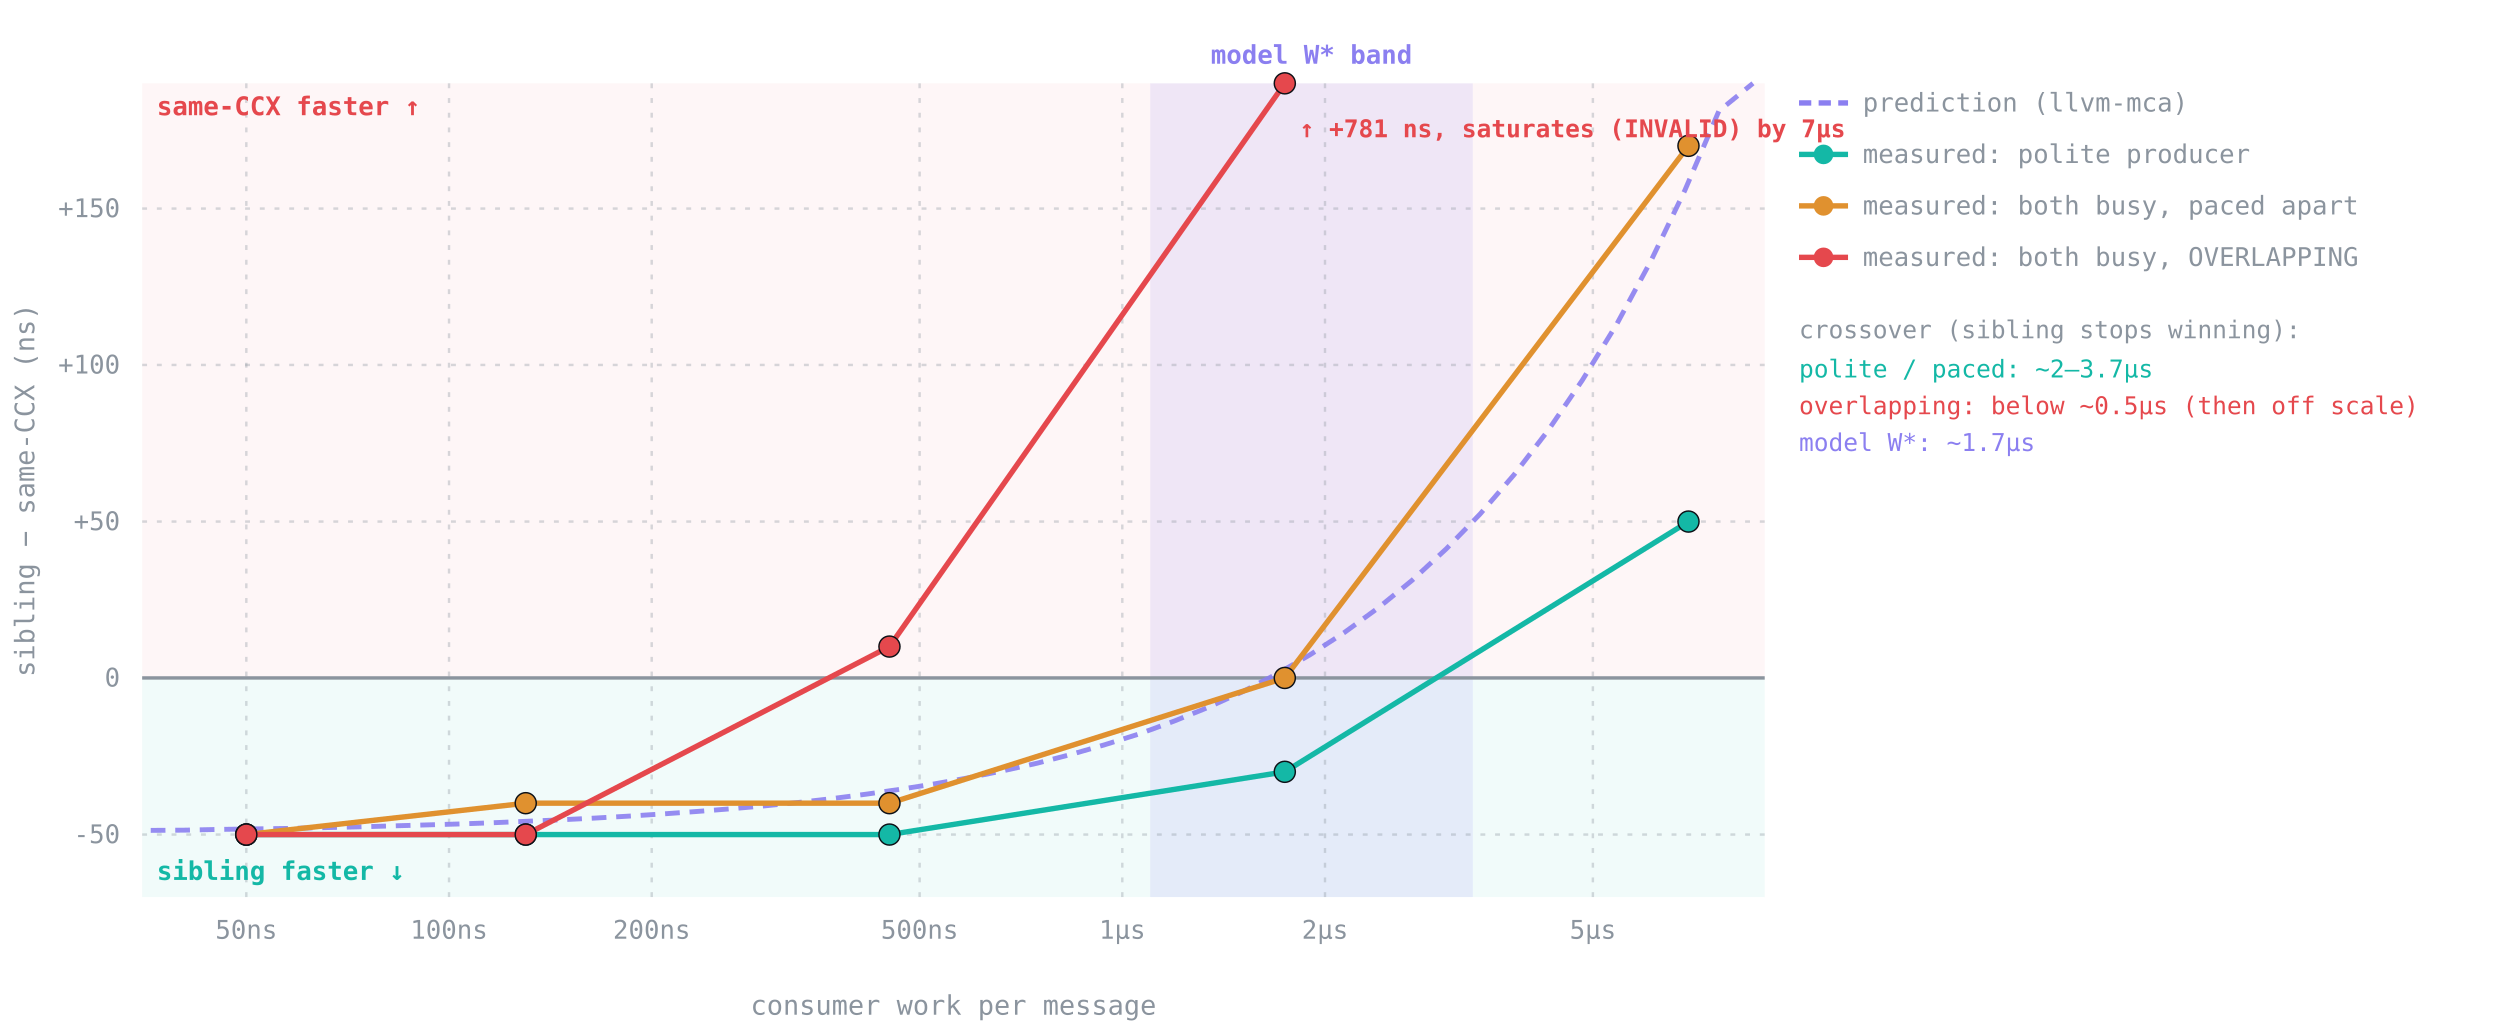
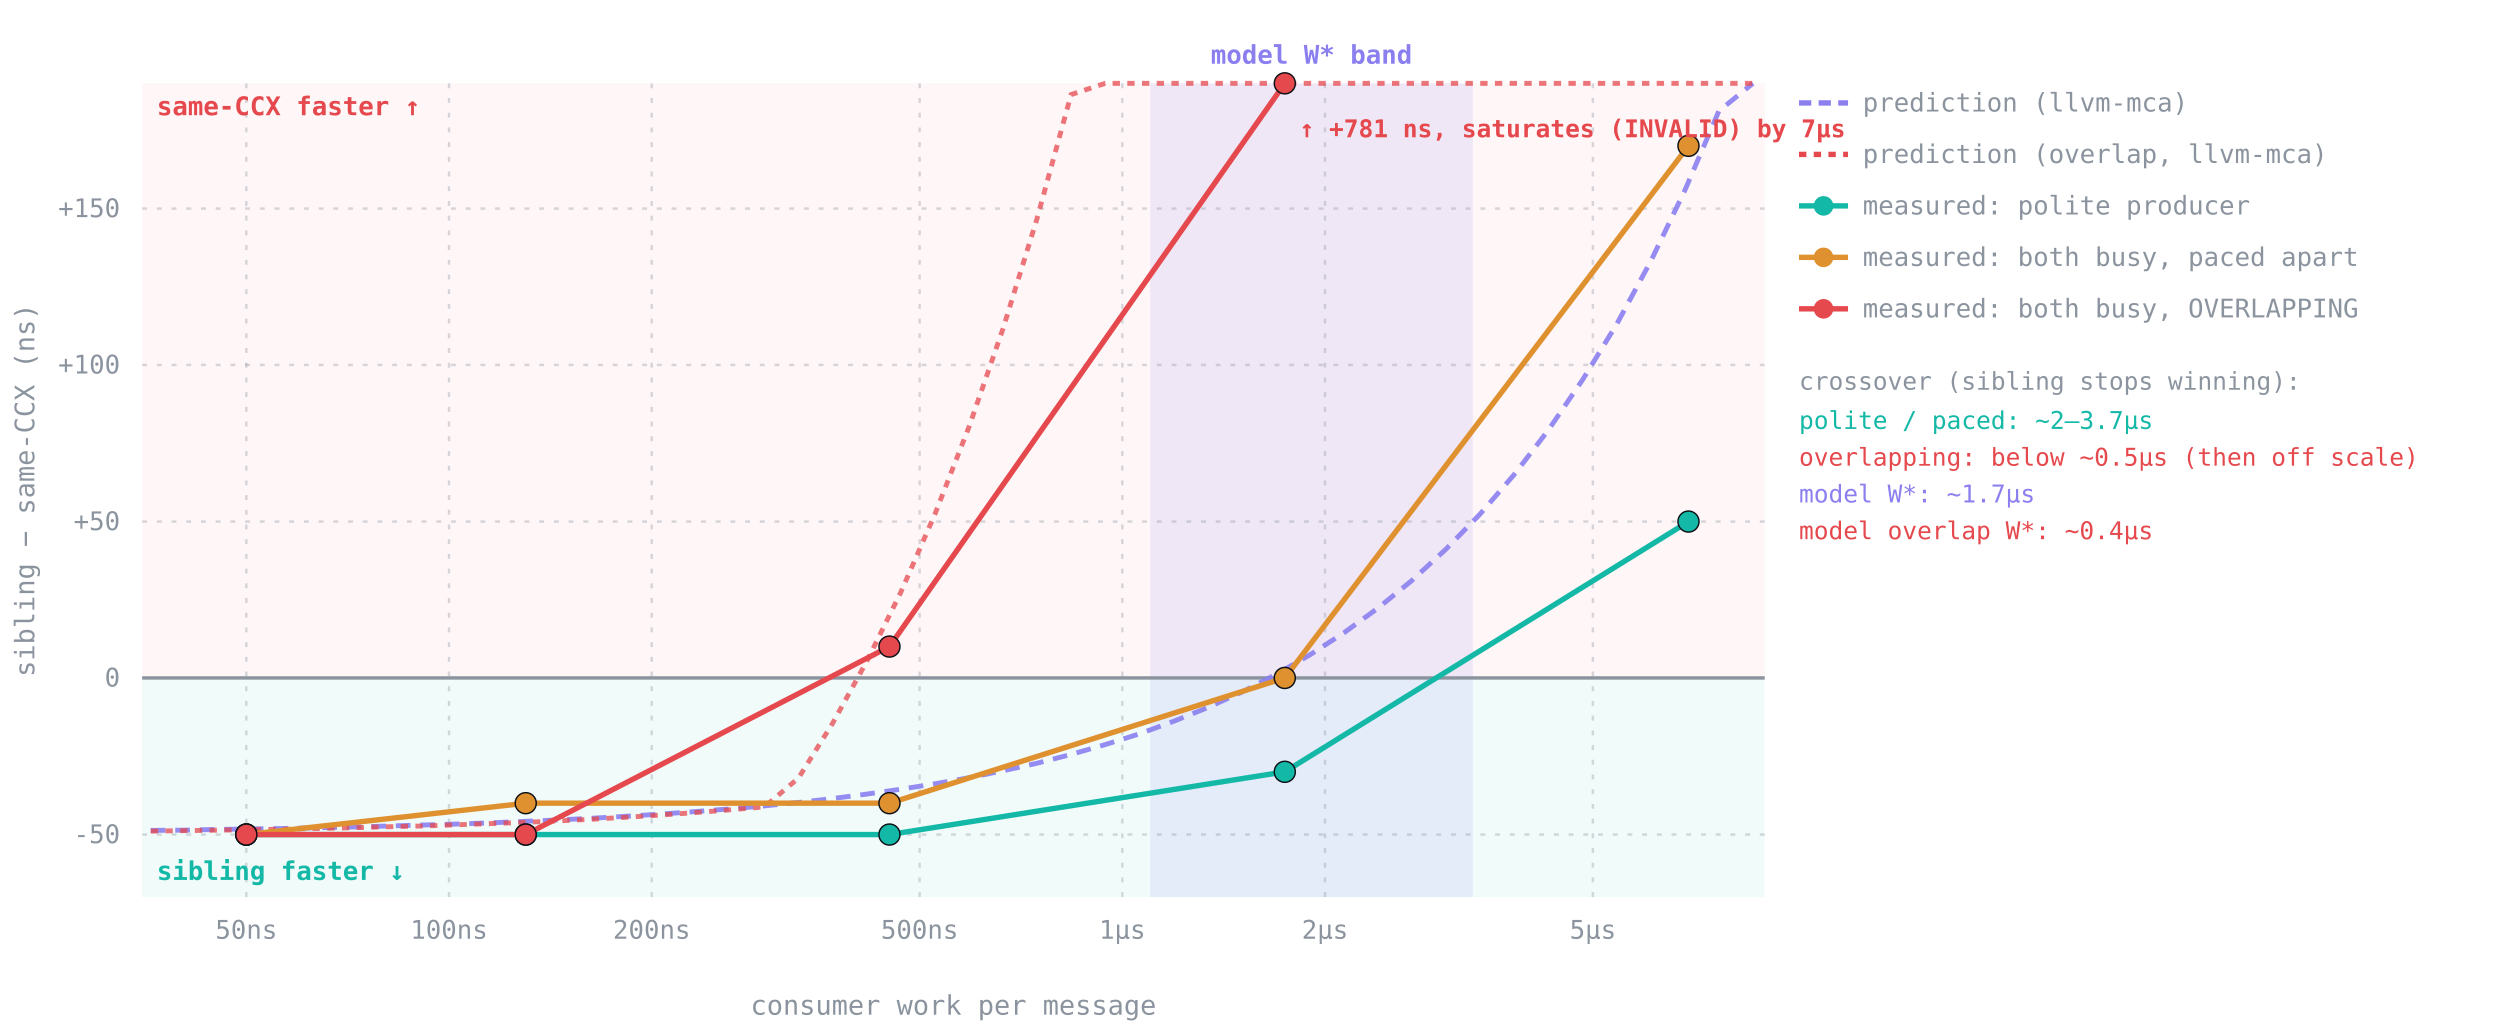
<svg xmlns="http://www.w3.org/2000/svg" viewBox="0 0 1020 420" font-family="ui-monospace,SFMono-Regular,Menlo,monospace" role="img" aria-label="Sibling minus same-CCX placement latency vs consumer work, for a polite producer, a paced both-busy producer, and an overlapping both-busy producer; the overlapping case makes the sibling lose far earlier.">
  <rect x="58" y="34.0" width="662" height="242.6" fill="#e5484d" opacity="0.05" />
  <rect x="58" y="276.6" width="662" height="89.4" fill="#14b8a6" opacity="0.06" />
  <rect x="469.3" y="34" width="131.6" height="332" fill="#8b7ff0" opacity="0.13" />
  <text x="535.1" y="26" text-anchor="middle" font-size="10.5" font-weight="700" fill="#8b7ff0">model W* band</text>
  <line x1="58" y1="340.5" x2="720" y2="340.5" stroke="#8b949e" stroke-width="1" stroke-dasharray="2 4" opacity="0.35" />
  <text x="49" y="344.0" text-anchor="end" font-size="10.5" fill="#8b949e">-50</text>
  <line x1="58" y1="276.6" x2="720" y2="276.6" stroke="#8b949e" stroke-width="1.4" />
  <text x="49" y="280.1" text-anchor="end" font-size="10.5" fill="#8b949e">0</text>
  <line x1="58" y1="212.8" x2="720" y2="212.8" stroke="#8b949e" stroke-width="1" stroke-dasharray="2 4" opacity="0.35" />
  <text x="49" y="216.3" text-anchor="end" font-size="10.5" fill="#8b949e">+50</text>
  <line x1="58" y1="148.9" x2="720" y2="148.9" stroke="#8b949e" stroke-width="1" stroke-dasharray="2 4" opacity="0.35" />
  <text x="49" y="152.4" text-anchor="end" font-size="10.5" fill="#8b949e">+100</text>
  <line x1="58" y1="85.1" x2="720" y2="85.1" stroke="#8b949e" stroke-width="1" stroke-dasharray="2 4" opacity="0.35" />
  <text x="49" y="88.6" text-anchor="end" font-size="10.5" fill="#8b949e">+150</text>
  <line x1="100.5" y1="34" x2="100.5" y2="366" stroke="#8b949e" stroke-width="1" stroke-dasharray="2 4" opacity="0.35" />
  <text x="100.5" y="383" text-anchor="middle" font-size="10.5" fill="#8b949e">50ns</text>
  <line x1="183.2" y1="34" x2="183.2" y2="366" stroke="#8b949e" stroke-width="1" stroke-dasharray="2 4" opacity="0.35" />
  <text x="183.2" y="383" text-anchor="middle" font-size="10.5" fill="#8b949e">100ns</text>
  <line x1="265.9" y1="34" x2="265.9" y2="366" stroke="#8b949e" stroke-width="1" stroke-dasharray="2 4" opacity="0.35" />
  <text x="265.9" y="383" text-anchor="middle" font-size="10.5" fill="#8b949e">200ns</text>
  <line x1="375.2" y1="34" x2="375.2" y2="366" stroke="#8b949e" stroke-width="1" stroke-dasharray="2 4" opacity="0.35" />
  <text x="375.2" y="383" text-anchor="middle" font-size="10.5" fill="#8b949e">500ns</text>
  <line x1="457.9" y1="34" x2="457.9" y2="366" stroke="#8b949e" stroke-width="1" stroke-dasharray="2 4" opacity="0.35" />
  <text x="457.9" y="383" text-anchor="middle" font-size="10.5" fill="#8b949e">1µs</text>
  <line x1="540.6" y1="34" x2="540.6" y2="366" stroke="#8b949e" stroke-width="1" stroke-dasharray="2 4" opacity="0.35" />
  <text x="540.6" y="383" text-anchor="middle" font-size="10.5" fill="#8b949e">2µs</text>
  <line x1="649.9" y1="34" x2="649.9" y2="366" stroke="#8b949e" stroke-width="1" stroke-dasharray="2 4" opacity="0.35" />
  <text x="649.9" y="383" text-anchor="middle" font-size="10.5" fill="#8b949e">5µs</text>
  <text x="389.0" y="414" text-anchor="middle" font-size="11" fill="#8b949e">consumer work per message</text>
  <text transform="translate(14,200.0) rotate(-90)" text-anchor="middle" font-size="11" fill="#8b949e">sibling − same-CCX (ns)</text>
  <text x="64" y="359" font-size="10.5" font-weight="700" fill="#14b8a6">sibling faster ↓</text>
  <text x="64" y="47" font-size="10.5" font-weight="700" fill="#e5484d">same-CCX faster ↑</text>
  <polyline points="61.5 338.8 75.4 338.7 89.4 338.4 103.3 338.2 117.2 338.0 131.1 337.7 145.0 337.4 158.9 337.0 172.8 336.6 186.7 336.2 200.6 335.7 214.5 335.1 228.4 334.5 242.3 333.8 256.2 333.0 270.2 332.1 284.1 331.1 298.0 330.0 311.9 328.8 325.8 327.4 339.7 325.8 353.6 324.0 367.5 322.0 381.4 319.8 395.3 317.3 409.2 314.5 423.1 311.4 437.0 307.8 450.9 303.8 464.9 299.4 478.8 294.3 492.7 288.7 506.6 282.4 520.5 275.2 534.4 267.2 548.3 258.2 562.2 248.1 576.1 236.8 590.0 224.0 603.9 209.7 617.8 193.6 631.7 175.5 645.6 155.1 659.6 132.3 673.5 106.6 687.4 77.7 701.3 45.3 715.2 34.0" fill="none" stroke="#8b7ff0" stroke-width="2" stroke-dasharray="6 4" opacity="0.9" />
+   <polyline points="61.5 339.1 75.4 338.9 89.4 338.7 103.3 338.5 117.2 338.3 131.1 338.0 145.0 337.7 158.9 337.3 172.8 337.0 186.7 336.5 200.6 336.0 214.5 335.5 228.4 334.9 242.3 334.2 256.2 333.4 270.2 332.5 284.1 331.5 298.0 330.4 311.9 329.2 325.8 317.4 339.7 295.1 353.6 269.9 367.5 241.7 381.4 209.9 395.3 174.3 409.2 134.2 423.1 89.2 437.0 38.6 450.9 34.0 464.9 34.0 478.8 34.0 492.7 34.0 506.6 34.0 520.5 34.0 534.4 34.0 548.3 34.0 562.2 34.0 576.1 34.0 590.0 34.0 603.9 34.0 617.8 34.0 631.7 34.0 645.6 34.0 659.6 34.0 673.5 34.0 687.4 34.0 701.3 34.0 715.2 34.0" fill="none" stroke="#e5484d" stroke-width="2" stroke-dasharray="3 3" opacity="0.75" />
  <path d="M100.5 340.5 L214.5 340.5 L362.9 340.5 L524.2 314.9 L688.9 212.8" fill="none" stroke="#14b8a6" stroke-width="2.2" />
  <circle cx="100.5" cy="340.5" r="4.3" fill="#14b8a6" stroke="#0d1117" stroke-width="0.6" />
  <circle cx="214.5" cy="340.5" r="4.3" fill="#14b8a6" stroke="#0d1117" stroke-width="0.6" />
  <circle cx="362.9" cy="340.5" r="4.3" fill="#14b8a6" stroke="#0d1117" stroke-width="0.6" />
  <circle cx="524.2" cy="314.9" r="4.3" fill="#14b8a6" stroke="#0d1117" stroke-width="0.6" />
  <circle cx="688.9" cy="212.8" r="4.3" fill="#14b8a6" stroke="#0d1117" stroke-width="0.6" />
  <path d="M100.5 340.5 L214.5 327.7 L362.9 327.7 L524.2 276.6 L688.9 59.5" fill="none" stroke="#e0912f" stroke-width="2.2" />
  <circle cx="100.5" cy="340.5" r="4.3" fill="#e0912f" stroke="#0d1117" stroke-width="0.6" />
  <circle cx="214.5" cy="327.7" r="4.3" fill="#e0912f" stroke="#0d1117" stroke-width="0.6" />
  <circle cx="362.9" cy="327.7" r="4.3" fill="#e0912f" stroke="#0d1117" stroke-width="0.6" />
  <circle cx="524.2" cy="276.6" r="4.3" fill="#e0912f" stroke="#0d1117" stroke-width="0.6" />
  <circle cx="688.9" cy="59.5" r="4.3" fill="#e0912f" stroke="#0d1117" stroke-width="0.6" />
  <path d="M100.5 340.5 L214.5 340.5 L362.9 263.8 L524.2 34.0" fill="none" stroke="#e5484d" stroke-width="2.2" />
  <circle cx="100.5" cy="340.5" r="4.3" fill="#e5484d" stroke="#0d1117" stroke-width="0.6" />
  <circle cx="214.5" cy="340.5" r="4.3" fill="#e5484d" stroke="#0d1117" stroke-width="0.6" />
  <circle cx="362.9" cy="263.8" r="4.3" fill="#e5484d" stroke="#0d1117" stroke-width="0.6" />
  <circle cx="524.2" cy="34.0" r="4.3" fill="#e5484d" stroke="#0d1117" stroke-width="0.6" />
  <text x="530.2" y="56.0" font-size="10" font-weight="700" fill="#e5484d">↑ +781 ns, saturates (INVALID) by 7µs</text>
  <line x1="734" y1="42" x2="754" y2="42" stroke="#8b7ff0" stroke-width="2.2" stroke-dasharray="5 3" />
  <text x="760" y="45.5" font-size="10.5" fill="#8b949e">prediction (llvm-mca)</text>
-   <line x1="734" y1="63" x2="754" y2="63" stroke="#14b8a6" stroke-width="2.2" />
-   <circle cx="744" cy="63" r="4" fill="#14b8a6" />
-   <text x="760" y="66.5" font-size="10.5" fill="#8b949e">measured: polite producer</text>
-   <line x1="734" y1="84" x2="754" y2="84" stroke="#e0912f" stroke-width="2.2" />
-   <circle cx="744" cy="84" r="4" fill="#e0912f" />
-   <text x="760" y="87.5" font-size="10.5" fill="#8b949e">measured: both busy, paced apart</text>
-   <line x1="734" y1="105" x2="754" y2="105" stroke="#e5484d" stroke-width="2.2" />
-   <circle cx="744" cy="105" r="4" fill="#e5484d" />
-   <text x="760" y="108.5" font-size="10.5" fill="#8b949e">measured: both busy, OVERLAPPING</text>
-   <text x="734" y="138" font-size="10" fill="#8b949e">crossover (sibling stops winning):</text>
-   <text x="734" y="154" font-size="10" fill="#14b8a6">polite / paced: ~2–3.7µs</text>
-   <text x="734" y="169" font-size="10" fill="#e5484d">overlapping: below ~0.5µs (then off scale)</text>
-   <text x="734" y="184" font-size="10" fill="#8b7ff0">model W*: ~1.7µs</text>
+   <line x1="734" y1="63" x2="754" y2="63" stroke="#e5484d" stroke-width="2.2" stroke-dasharray="3 3" />
+   <text x="760" y="66.5" font-size="10.5" fill="#8b949e">prediction (overlap, llvm-mca)</text>
+   <line x1="734" y1="84" x2="754" y2="84" stroke="#14b8a6" stroke-width="2.2" />
+   <circle cx="744" cy="84" r="4" fill="#14b8a6" />
+   <text x="760" y="87.5" font-size="10.5" fill="#8b949e">measured: polite producer</text>
+   <line x1="734" y1="105" x2="754" y2="105" stroke="#e0912f" stroke-width="2.2" />
+   <circle cx="744" cy="105" r="4" fill="#e0912f" />
+   <text x="760" y="108.5" font-size="10.5" fill="#8b949e">measured: both busy, paced apart</text>
+   <line x1="734" y1="126" x2="754" y2="126" stroke="#e5484d" stroke-width="2.2" />
+   <circle cx="744" cy="126" r="4" fill="#e5484d" />
+   <text x="760" y="129.5" font-size="10.5" fill="#8b949e">measured: both busy, OVERLAPPING</text>
+   <text x="734" y="159" font-size="10" fill="#8b949e">crossover (sibling stops winning):</text>
+   <text x="734" y="175" font-size="10" fill="#14b8a6">polite / paced: ~2–3.7µs</text>
+   <text x="734" y="190" font-size="10" fill="#e5484d">overlapping: below ~0.5µs (then off scale)</text>
+   <text x="734" y="205" font-size="10" fill="#8b7ff0">model W*: ~1.7µs</text>
+   <text x="734" y="220" font-size="10" fill="#e5484d">model overlap W*: ~0.4µs</text>
</svg>
